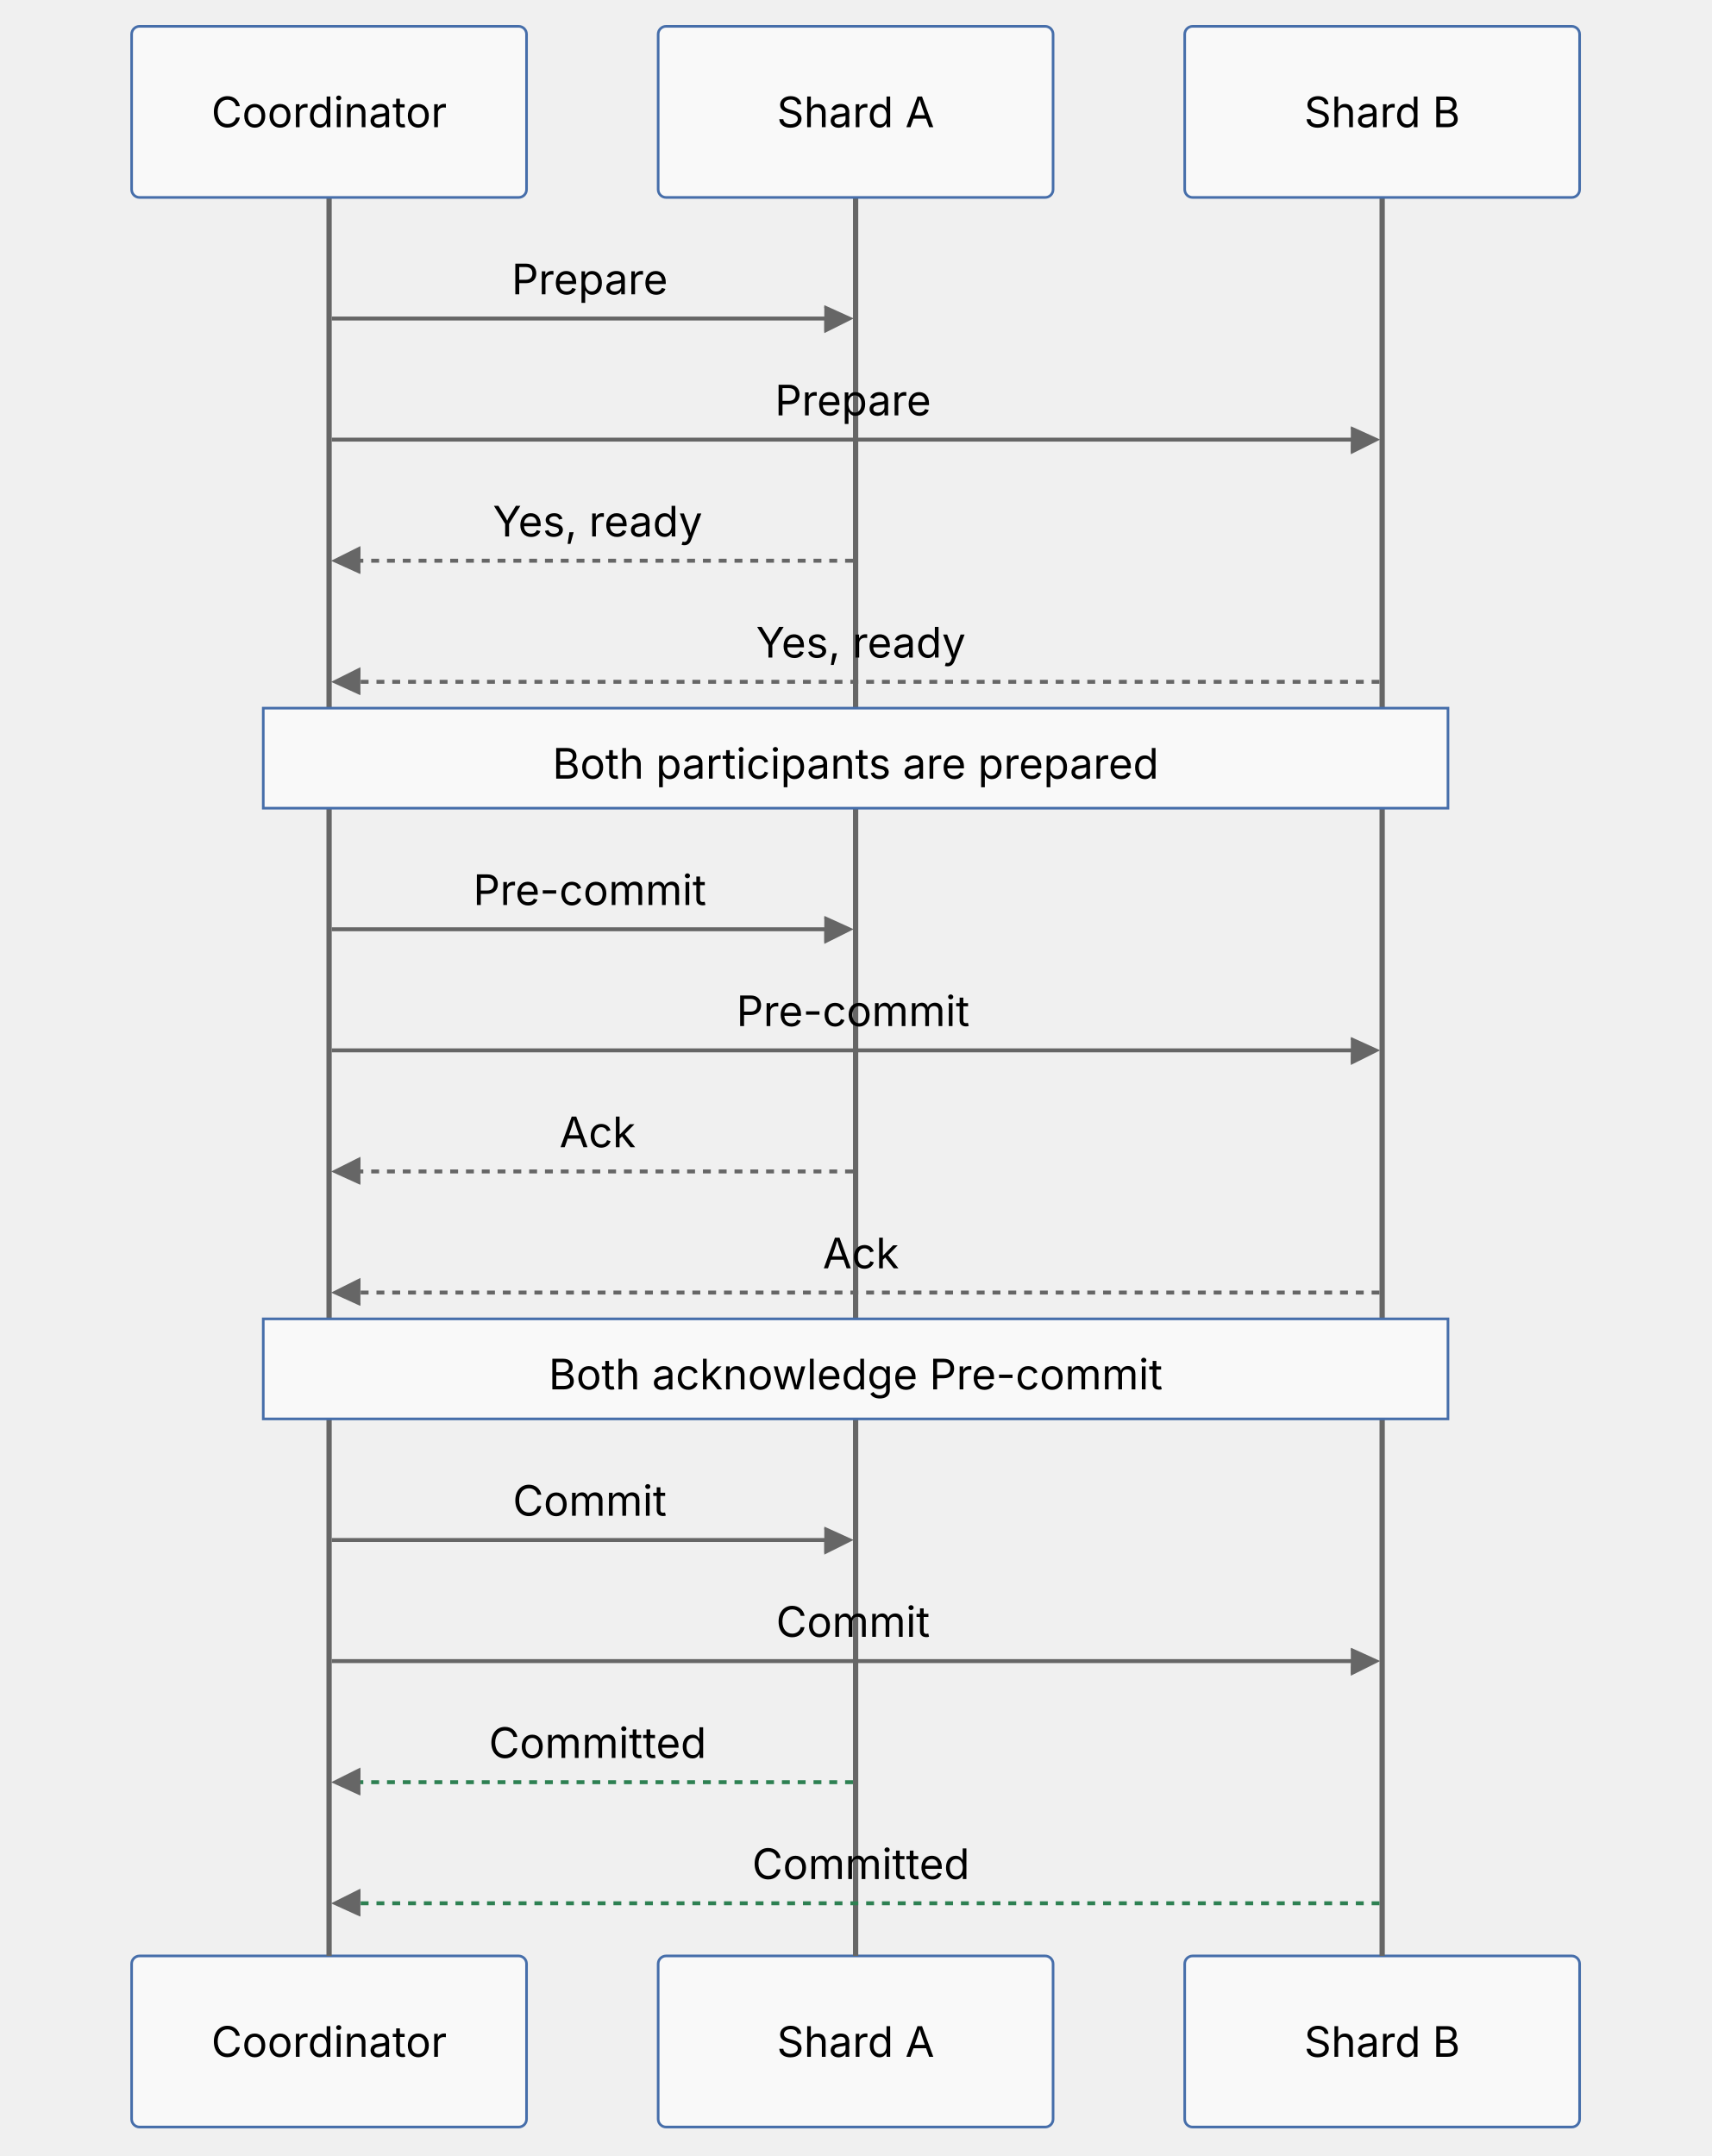
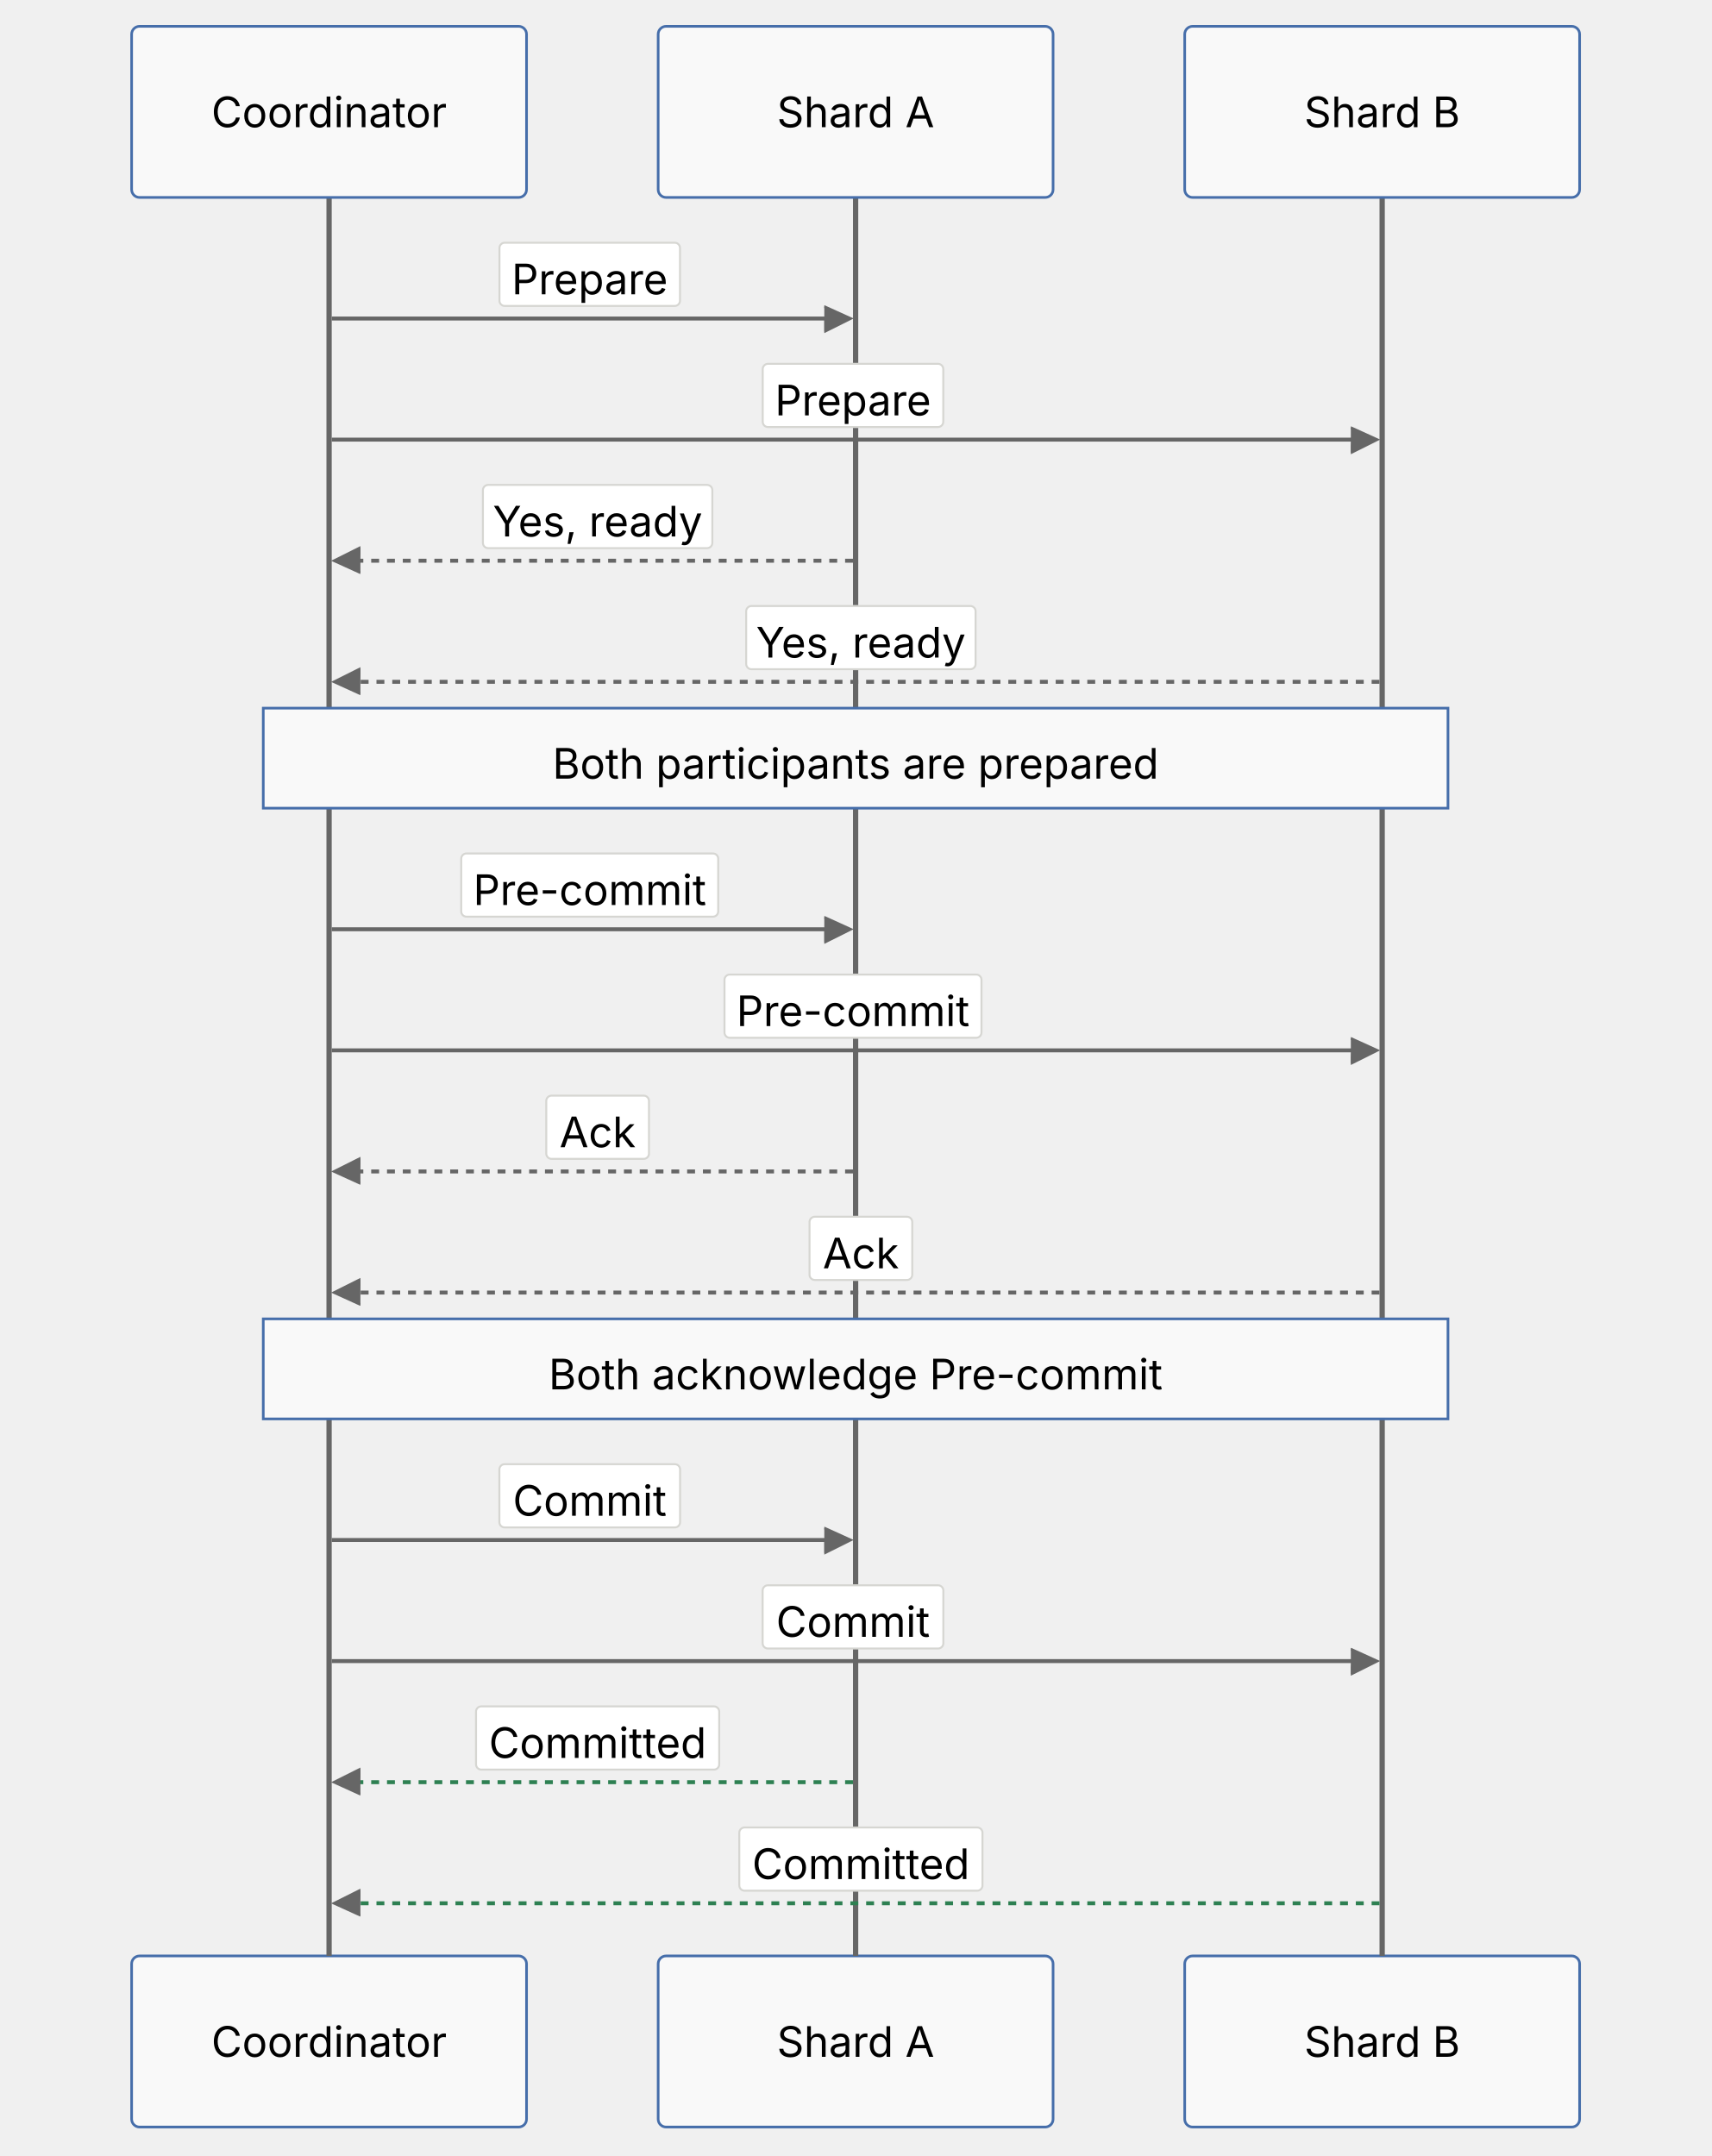
<svg xmlns="http://www.w3.org/2000/svg" id="distributed-transactions-three-phase-commit-mmd" viewBox="-50 -10 650 819" role="graphics-document document" aria-roledescription="sequence" aria-describedby="chart-desc-distributed-transactions-three-phase-commit-mmd" aria-labelledby="chart-title-distributed-transactions-three-phase-commit-mmd" width="650" height="819">
  <style>
/* Match the 3D demo's prepared, pre-commit, commit, and committed palette. */
#distributed-transactions-three-phase-commit-mmd .messageLine0[data-id="i0"],
#distributed-transactions-three-phase-commit-mmd .messageLine0[data-id="i1"],
#distributed-transactions-three-phase-commit-mmd .messageLine1[data-id="i2"],
#distributed-transactions-three-phase-commit-mmd .messageLine1[data-id="i3"] {
  stroke: oklch(0.63 0.13 55) !important;
}

#distributed-transactions-three-phase-commit-mmd .messageLine0[data-id="i5"],
#distributed-transactions-three-phase-commit-mmd .messageLine0[data-id="i6"],
#distributed-transactions-three-phase-commit-mmd .messageLine1[data-id="i7"],
#distributed-transactions-three-phase-commit-mmd .messageLine1[data-id="i8"] {
  stroke: oklch(0.56 0.14 330) !important;
}

#distributed-transactions-three-phase-commit-mmd .messageLine0[data-id="i10"],
#distributed-transactions-three-phase-commit-mmd .messageLine0[data-id="i11"] {
  stroke: oklch(0.55 0.09 180) !important;
}

#distributed-transactions-three-phase-commit-mmd .messageLine1[data-id="i12"],
#distributed-transactions-three-phase-commit-mmd .messageLine1[data-id="i13"] {
  stroke: #2e8052 !important;
}

- #distributed-transactions-three-phase-commit-mmd .messageText:has(+ .messageLine0[data-id="i0"]),
- #distributed-transactions-three-phase-commit-mmd .messageText:has(+ .messageLine0[data-id="i1"]),
- #distributed-transactions-three-phase-commit-mmd .messageText:has(+ .messageLine1[data-id="i2"]),
- #distributed-transactions-three-phase-commit-mmd .messageText:has(+ .messageLine1[data-id="i3"]) {
+ #distributed-transactions-three-phase-commit-mmd
+   .messageText:has(+ .messageLine0[data-id="i0"]),
+ #distributed-transactions-three-phase-commit-mmd
+   .messageText:has(+ .messageLine0[data-id="i1"]),
+ #distributed-transactions-three-phase-commit-mmd
+   .messageText:has(+ .messageLine1[data-id="i2"]),
+ #distributed-transactions-three-phase-commit-mmd
+   .messageText:has(+ .messageLine1[data-id="i3"]) {
  fill: oklch(0.63 0.13 55) !important;
}

- #distributed-transactions-three-phase-commit-mmd .messageText:has(+ .messageLine0[data-id="i5"]),
- #distributed-transactions-three-phase-commit-mmd .messageText:has(+ .messageLine0[data-id="i6"]),
- #distributed-transactions-three-phase-commit-mmd .messageText:has(+ .messageLine1[data-id="i7"]),
- #distributed-transactions-three-phase-commit-mmd .messageText:has(+ .messageLine1[data-id="i8"]) {
+ #distributed-transactions-three-phase-commit-mmd
+   .messageText:has(+ .messageLine0[data-id="i5"]),
+ #distributed-transactions-three-phase-commit-mmd
+   .messageText:has(+ .messageLine0[data-id="i6"]),
+ #distributed-transactions-three-phase-commit-mmd
+   .messageText:has(+ .messageLine1[data-id="i7"]),
+ #distributed-transactions-three-phase-commit-mmd
+   .messageText:has(+ .messageLine1[data-id="i8"]) {
  fill: oklch(0.56 0.14 330) !important;
}

- #distributed-transactions-three-phase-commit-mmd .messageText:has(+ .messageLine0[data-id="i10"]),
- #distributed-transactions-three-phase-commit-mmd .messageText:has(+ .messageLine0[data-id="i11"]) {
+ #distributed-transactions-three-phase-commit-mmd
+   .messageText:has(+ .messageLine0[data-id="i10"]),
+ #distributed-transactions-three-phase-commit-mmd
+   .messageText:has(+ .messageLine0[data-id="i11"]) {
  fill: oklch(0.55 0.09 180) !important;
}

- #distributed-transactions-three-phase-commit-mmd .messageText:has(+ .messageLine1[data-id="i12"]),
- #distributed-transactions-three-phase-commit-mmd .messageText:has(+ .messageLine1[data-id="i13"]) {
+ #distributed-transactions-three-phase-commit-mmd
+   .messageText:has(+ .messageLine1[data-id="i12"]),
+ #distributed-transactions-three-phase-commit-mmd
+   .messageText:has(+ .messageLine1[data-id="i13"]) {
  fill: #2e8052 !important;
+ }
+ 
+ #distributed-transactions-three-phase-commit-mmd .message-label-backplate {
+   fill: #fff;
+   stroke: #d6d6d2;
+   stroke-width: 0.75px;
}
</style>
  <g>
    <rect x="400" y="733" fill="#eaeaea" stroke="#666" width="150" height="65" name="B" rx="3" ry="3" class="actor actor-bottom" />
    <text x="475" y="765.5" dominant-baseline="central" alignment-baseline="central" class="actor actor-box" style="text-anchor: middle; font-size: 16px; font-weight: 400;">
      <tspan x="475" dy="0">Shard B</tspan>
    </text>
  </g>
  <g>
    <rect x="200" y="733" fill="#eaeaea" stroke="#666" width="150" height="65" name="A" rx="3" ry="3" class="actor actor-bottom" />
    <text x="275" y="765.5" dominant-baseline="central" alignment-baseline="central" class="actor actor-box" style="text-anchor: middle; font-size: 16px; font-weight: 400;">
      <tspan x="275" dy="0">Shard A</tspan>
    </text>
  </g>
  <g>
    <rect x="0" y="733" fill="#eaeaea" stroke="#666" width="150" height="65" name="C" rx="3" ry="3" class="actor actor-bottom" />
    <text x="75" y="765.5" dominant-baseline="central" alignment-baseline="central" class="actor actor-box" style="text-anchor: middle; font-size: 16px; font-weight: 400;">
      <tspan x="75" dy="0">Coordinator</tspan>
    </text>
  </g>
  <g>
-     <line id="actor2" x1="475" y1="65" x2="475" y2="733" class="actor-line 200" stroke-width="0.5px" stroke="#999" name="B" data-et="life-line" data-id="B" />
-     <g id="root-2" data-et="participant" data-type="participant" data-id="B">
+     <line id="actor7" x1="475" y1="65" x2="475" y2="733" class="actor-line 200" stroke-width="0.5px" stroke="#999" name="B" data-et="life-line" data-id="B" />
+     <g id="root-7" data-et="participant" data-type="participant" data-id="B">
      <rect x="400" y="0" fill="#eaeaea" stroke="#666" width="150" height="65" name="B" rx="3" ry="3" class="actor actor-top" />
      <text x="475" y="32.5" dominant-baseline="central" alignment-baseline="central" class="actor actor-box" style="text-anchor: middle; font-size: 16px; font-weight: 400;">
        <tspan x="475" dy="0">Shard B</tspan>
      </text>
    </g>
  </g>
  <g>
-     <line id="actor1" x1="275" y1="65" x2="275" y2="733" class="actor-line 200" stroke-width="0.5px" stroke="#999" name="A" data-et="life-line" data-id="A" />
-     <g id="root-1" data-et="participant" data-type="participant" data-id="A">
+     <line id="actor6" x1="275" y1="65" x2="275" y2="733" class="actor-line 200" stroke-width="0.5px" stroke="#999" name="A" data-et="life-line" data-id="A" />
+     <g id="root-6" data-et="participant" data-type="participant" data-id="A">
      <rect x="200" y="0" fill="#eaeaea" stroke="#666" width="150" height="65" name="A" rx="3" ry="3" class="actor actor-top" />
      <text x="275" y="32.5" dominant-baseline="central" alignment-baseline="central" class="actor actor-box" style="text-anchor: middle; font-size: 16px; font-weight: 400;">
        <tspan x="275" dy="0">Shard A</tspan>
      </text>
    </g>
  </g>
  <g>
-     <line id="actor0" x1="75" y1="65" x2="75" y2="733" class="actor-line 200" stroke-width="0.5px" stroke="#999" name="C" data-et="life-line" data-id="C" />
-     <g id="root-0" data-et="participant" data-type="participant" data-id="C">
+     <line id="actor5" x1="75" y1="65" x2="75" y2="733" class="actor-line 200" stroke-width="0.5px" stroke="#999" name="C" data-et="life-line" data-id="C" />
+     <g id="root-5" data-et="participant" data-type="participant" data-id="C">
      <rect x="0" y="0" fill="#eaeaea" stroke="#666" width="150" height="65" name="C" rx="3" ry="3" class="actor actor-top" />
      <text x="75" y="32.5" dominant-baseline="central" alignment-baseline="central" class="actor actor-box" style="text-anchor: middle; font-size: 16px; font-weight: 400;">
        <tspan x="75" dy="0">Coordinator</tspan>
      </text>
    </g>
  </g>
  <style>#distributed-transactions-three-phase-commit-mmd{font-family:"Inter",system,-apple-system,"system-ui","Helvetica Neue","Lucida Grande",sans-serif;font-size:16px;fill:#000000;}@keyframes edge-animation-frame{from{stroke-dashoffset:0;}}@keyframes dash{to{stroke-dashoffset:0;}}#distributed-transactions-three-phase-commit-mmd .edge-animation-slow{stroke-dasharray:9,5!important;stroke-dashoffset:900;animation:dash 50s linear infinite;stroke-linecap:round;}#distributed-transactions-three-phase-commit-mmd .edge-animation-fast{stroke-dasharray:9,5!important;stroke-dashoffset:900;animation:dash 20s linear infinite;stroke-linecap:round;}#distributed-transactions-three-phase-commit-mmd .error-icon{fill:#f9f9f9;}#distributed-transactions-three-phase-commit-mmd .error-text{fill:#D55E00;stroke:#D55E00;}#distributed-transactions-three-phase-commit-mmd .edge-thickness-normal{stroke-width:1px;}#distributed-transactions-three-phase-commit-mmd .edge-thickness-thick{stroke-width:3.5px;}#distributed-transactions-three-phase-commit-mmd .edge-pattern-solid{stroke-dasharray:0;}#distributed-transactions-three-phase-commit-mmd .edge-thickness-invisible{stroke-width:0;fill:none;}#distributed-transactions-three-phase-commit-mmd .edge-pattern-dashed{stroke-dasharray:3;}#distributed-transactions-three-phase-commit-mmd .edge-pattern-dotted{stroke-dasharray:2;}#distributed-transactions-three-phase-commit-mmd .marker{fill:#666666;stroke:#666666;}#distributed-transactions-three-phase-commit-mmd .marker.cross{stroke:#666666;}#distributed-transactions-three-phase-commit-mmd svg{font-family:"Inter",system,-apple-system,"system-ui","Helvetica Neue","Lucida Grande",sans-serif;font-size:16px;}#distributed-transactions-three-phase-commit-mmd p{margin:0;}#distributed-transactions-three-phase-commit-mmd .actor{stroke:#466eaa;fill:#f9f9f9;stroke-width:1;}#distributed-transactions-three-phase-commit-mmd rect.actor.outer-path[data-look="neo"]{filter:drop-shadow( 1px 2px 2px rgba(185,185,185,1));}#distributed-transactions-three-phase-commit-mmd rect.note[data-look="neo"]{stroke:#466eaa;fill:#f9f9f9;filter:drop-shadow( 1px 2px 2px rgba(185,185,185,1));}#distributed-transactions-three-phase-commit-mmd text.actor&gt;tspan{fill:#000000;stroke:none;}#distributed-transactions-three-phase-commit-mmd .actor-line{stroke:#666666;}#distributed-transactions-three-phase-commit-mmd .innerArc{stroke-width:1.5;stroke-dasharray:none;}#distributed-transactions-three-phase-commit-mmd .messageLine0{stroke-width:1.5;stroke-dasharray:none;stroke:#666666;}#distributed-transactions-three-phase-commit-mmd .messageLine1{stroke-width:1.5;stroke-dasharray:2,2;stroke:#666666;}#distributed-transactions-three-phase-commit-mmd [id$="-arrowhead"] path{fill:#666666;stroke:#666666;}#distributed-transactions-three-phase-commit-mmd .sequenceNumber{fill:#000000;}#distributed-transactions-three-phase-commit-mmd [id$="-sequencenumber"]{fill:#666666;}#distributed-transactions-three-phase-commit-mmd [id$="-crosshead"] path{fill:#666666;stroke:#666666;}#distributed-transactions-three-phase-commit-mmd .messageText{fill:#000000;stroke:none;}#distributed-transactions-three-phase-commit-mmd .labelBox{stroke:#466eaa;fill:#f9f9f9;filter:none;}#distributed-transactions-three-phase-commit-mmd .labelText,#distributed-transactions-three-phase-commit-mmd .labelText&gt;tspan{fill:#000000;stroke:none;}#distributed-transactions-three-phase-commit-mmd .loopText,#distributed-transactions-three-phase-commit-mmd .loopText&gt;tspan{fill:#000000;stroke:none;}#distributed-transactions-three-phase-commit-mmd .loopLine{stroke-width:2px;stroke-dasharray:2,2;stroke:#466eaa;fill:#466eaa;}#distributed-transactions-three-phase-commit-mmd .note{stroke:#466eaa;fill:#f9f9f9;}#distributed-transactions-three-phase-commit-mmd .noteText,#distributed-transactions-three-phase-commit-mmd .noteText&gt;tspan{fill:#000000;stroke:none;font-weight:normal;}#distributed-transactions-three-phase-commit-mmd .activation0{fill:#f9f9f9;stroke:#466eaa;}#distributed-transactions-three-phase-commit-mmd .activation1{fill:#f9f9f9;stroke:#466eaa;}#distributed-transactions-three-phase-commit-mmd .activation2{fill:#f9f9f9;stroke:#466eaa;}#distributed-transactions-three-phase-commit-mmd .actorPopupMenu{position:absolute;}#distributed-transactions-three-phase-commit-mmd .actorPopupMenuPanel{position:absolute;fill:#f9f9f9;box-shadow:0px 8px 16px 0px rgba(0,0,0,0.2);filter:drop-shadow(3px 5px 2px rgb(0 0 0 / 0.4));}#distributed-transactions-three-phase-commit-mmd .actor-man circle,#distributed-transactions-three-phase-commit-mmd line{fill:#f9f9f9;stroke-width:2px;}#distributed-transactions-three-phase-commit-mmd g rect.rect{filter:drop-shadow( 1px 2px 2px rgba(185,185,185,1));stroke:#466eaa;}#distributed-transactions-three-phase-commit-mmd .node .neo-node{stroke:#466eaa;}#distributed-transactions-three-phase-commit-mmd [data-look="neo"].node rect,#distributed-transactions-three-phase-commit-mmd [data-look="neo"].cluster rect,#distributed-transactions-three-phase-commit-mmd [data-look="neo"].node polygon{stroke:url(#distributed-transactions-three-phase-commit-mmd-gradient);filter:drop-shadow( 1px 2px 2px rgba(185,185,185,1));}#distributed-transactions-three-phase-commit-mmd [data-look="neo"].node path{stroke:url(#distributed-transactions-three-phase-commit-mmd-gradient);stroke-width:1px;}#distributed-transactions-three-phase-commit-mmd [data-look="neo"].node .outer-path{filter:drop-shadow( 1px 2px 2px rgba(185,185,185,1));}#distributed-transactions-three-phase-commit-mmd [data-look="neo"].node .neo-line path{stroke:#466eaa;filter:none;}#distributed-transactions-three-phase-commit-mmd [data-look="neo"].node circle{stroke:url(#distributed-transactions-three-phase-commit-mmd-gradient);filter:drop-shadow( 1px 2px 2px rgba(185,185,185,1));}#distributed-transactions-three-phase-commit-mmd [data-look="neo"].node circle .state-start{fill:#000000;}#distributed-transactions-three-phase-commit-mmd [data-look="neo"].icon-shape .icon{fill:url(#distributed-transactions-three-phase-commit-mmd-gradient);filter:drop-shadow( 1px 2px 2px rgba(185,185,185,1));}#distributed-transactions-three-phase-commit-mmd [data-look="neo"].icon-shape .icon-neo path{stroke:url(#distributed-transactions-three-phase-commit-mmd-gradient);filter:drop-shadow( 1px 2px 2px rgba(185,185,185,1));}#distributed-transactions-three-phase-commit-mmd :root{--mermaid-font-family:"trebuchet ms",verdana,arial,sans-serif;}</style>
  <g />
  <defs>
    <symbol id="distributed-transactions-three-phase-commit-mmd-computer" width="24" height="24">
      <path transform="scale(.5)" d="M2 2v13h20v-13h-20zm18 11h-16v-9h16v9zm-10.228 6l.466-1h3.524l.467 1h-4.457zm14.228 3h-24l2-6h2.104l-1.33 4h18.45l-1.297-4h2.073l2 6zm-5-10h-14v-7h14v7z" />
    </symbol>
  </defs>
  <defs>
    <symbol id="distributed-transactions-three-phase-commit-mmd-database" fill-rule="evenodd" clip-rule="evenodd">
      <path transform="scale(.5)" d="M12.258.001l.256.004.255.005.253.008.251.01.249.012.247.015.246.016.242.019.241.02.239.023.236.024.233.027.231.028.229.031.225.032.223.034.22.036.217.038.214.04.211.041.208.043.205.045.201.046.198.048.194.05.191.051.187.053.183.054.18.056.175.057.172.059.168.06.163.061.16.063.155.064.15.066.074.033.073.033.071.034.07.034.069.035.068.035.067.035.066.035.064.036.064.036.062.036.06.036.06.037.058.037.058.037.055.038.055.038.053.038.052.038.051.039.05.039.048.039.047.039.045.04.044.04.043.04.041.04.04.041.039.041.037.041.036.041.034.041.033.042.032.042.03.042.029.042.027.042.026.043.024.043.023.043.021.043.02.043.018.044.017.043.015.044.013.044.012.044.011.045.009.044.007.045.006.045.004.045.002.045.001.045v17l-.001.045-.002.045-.004.045-.006.045-.007.045-.009.044-.011.045-.012.044-.013.044-.015.044-.017.043-.018.044-.02.043-.021.043-.023.043-.024.043-.026.043-.027.042-.029.042-.03.042-.032.042-.033.042-.034.041-.036.041-.037.041-.039.041-.04.041-.041.04-.043.04-.044.04-.045.04-.047.039-.048.039-.05.039-.051.039-.052.038-.053.038-.055.038-.055.038-.058.037-.058.037-.06.037-.06.036-.062.036-.064.036-.064.036-.066.035-.067.035-.068.035-.069.035-.07.034-.071.034-.073.033-.074.033-.15.066-.155.064-.16.063-.163.061-.168.06-.172.059-.175.057-.18.056-.183.054-.187.053-.191.051-.194.05-.198.048-.201.046-.205.045-.208.043-.211.041-.214.04-.217.038-.22.036-.223.034-.225.032-.229.031-.231.028-.233.027-.236.024-.239.023-.241.02-.242.019-.246.016-.247.015-.249.012-.251.01-.253.008-.255.005-.256.004-.258.001-.258-.001-.256-.004-.255-.005-.253-.008-.251-.01-.249-.012-.247-.015-.245-.016-.243-.019-.241-.02-.238-.023-.236-.024-.234-.027-.231-.028-.228-.031-.226-.032-.223-.034-.22-.036-.217-.038-.214-.04-.211-.041-.208-.043-.204-.045-.201-.046-.198-.048-.195-.05-.19-.051-.187-.053-.184-.054-.179-.056-.176-.057-.172-.059-.167-.06-.164-.061-.159-.063-.155-.064-.151-.066-.074-.033-.072-.033-.072-.034-.07-.034-.069-.035-.068-.035-.067-.035-.066-.035-.064-.036-.063-.036-.062-.036-.061-.036-.06-.037-.058-.037-.057-.037-.056-.038-.055-.038-.053-.038-.052-.038-.051-.039-.049-.039-.049-.039-.046-.039-.046-.04-.044-.04-.043-.04-.041-.04-.04-.041-.039-.041-.037-.041-.036-.041-.034-.041-.033-.042-.032-.042-.03-.042-.029-.042-.027-.042-.026-.043-.024-.043-.023-.043-.021-.043-.02-.043-.018-.044-.017-.043-.015-.044-.013-.044-.012-.044-.011-.045-.009-.044-.007-.045-.006-.045-.004-.045-.002-.045-.001-.045v-17l.001-.045.002-.045.004-.045.006-.045.007-.045.009-.044.011-.045.012-.044.013-.044.015-.044.017-.043.018-.044.02-.043.021-.043.023-.043.024-.043.026-.043.027-.042.029-.042.03-.042.032-.042.033-.042.034-.041.036-.041.037-.041.039-.041.04-.041.041-.04.043-.04.044-.04.046-.04.046-.039.049-.039.049-.039.051-.039.052-.038.053-.038.055-.038.056-.038.057-.037.058-.037.06-.037.061-.036.062-.036.063-.036.064-.036.066-.035.067-.035.068-.035.069-.035.07-.034.072-.034.072-.033.074-.033.151-.066.155-.064.159-.063.164-.061.167-.06.172-.059.176-.057.179-.056.184-.054.187-.053.19-.051.195-.05.198-.048.201-.046.204-.045.208-.043.211-.041.214-.04.217-.038.22-.036.223-.034.226-.032.228-.031.231-.028.234-.027.236-.024.238-.023.241-.02.243-.019.245-.016.247-.015.249-.012.251-.01.253-.008.255-.005.256-.004.258-.001.258.001zm-9.258 20.499v.01l.001.021.003.021.004.022.005.021.006.022.007.022.009.023.01.022.011.023.012.023.013.023.015.023.016.024.017.023.018.024.019.024.021.024.022.025.023.024.024.025.052.049.056.05.061.051.066.051.07.051.075.051.079.052.084.052.088.052.092.052.097.052.102.051.105.052.11.052.114.051.119.051.123.051.127.05.131.05.135.05.139.048.144.049.147.047.152.047.155.047.16.045.163.045.167.043.171.043.176.041.178.041.183.039.187.039.19.037.194.035.197.035.202.033.204.031.209.03.212.029.216.027.219.025.222.024.226.021.23.02.233.018.236.016.24.015.243.012.246.01.249.008.253.005.256.004.259.001.26-.001.257-.004.254-.005.25-.008.247-.011.244-.012.241-.014.237-.016.233-.018.231-.021.226-.021.224-.024.22-.026.216-.027.212-.028.21-.031.205-.031.202-.034.198-.034.194-.036.191-.037.187-.039.183-.04.179-.04.175-.042.172-.043.168-.044.163-.045.16-.046.155-.046.152-.047.148-.048.143-.049.139-.049.136-.05.131-.05.126-.05.123-.051.118-.052.114-.051.11-.052.106-.052.101-.052.096-.052.092-.052.088-.053.083-.051.079-.052.074-.052.07-.051.065-.051.06-.051.056-.05.051-.05.023-.024.023-.025.021-.024.02-.024.019-.024.018-.024.017-.024.015-.023.014-.024.013-.023.012-.023.01-.023.01-.022.008-.022.006-.022.006-.022.004-.022.004-.021.001-.021.001-.021v-4.127l-.077.055-.08.053-.083.054-.085.053-.087.052-.09.052-.093.051-.095.05-.097.05-.1.049-.102.049-.105.048-.106.047-.109.047-.111.046-.114.045-.115.045-.118.044-.12.043-.122.042-.124.042-.126.041-.128.04-.13.04-.132.038-.134.038-.135.037-.138.037-.139.035-.142.035-.143.034-.144.033-.147.032-.148.031-.15.03-.151.03-.153.029-.154.027-.156.027-.158.026-.159.025-.161.024-.162.023-.163.022-.165.021-.166.02-.167.019-.169.018-.169.017-.171.016-.173.015-.173.014-.175.013-.175.012-.177.011-.178.01-.179.008-.179.008-.181.006-.182.005-.182.004-.184.003-.184.002h-.37l-.184-.002-.184-.003-.182-.004-.182-.005-.181-.006-.179-.008-.179-.008-.178-.01-.176-.011-.176-.012-.175-.013-.173-.014-.172-.015-.171-.016-.17-.017-.169-.018-.167-.019-.166-.02-.165-.021-.163-.022-.162-.023-.161-.024-.159-.025-.157-.026-.156-.027-.155-.027-.153-.029-.151-.03-.15-.03-.148-.031-.146-.032-.145-.033-.143-.034-.141-.035-.14-.035-.137-.037-.136-.037-.134-.038-.132-.038-.13-.04-.128-.04-.126-.041-.124-.042-.122-.042-.12-.044-.117-.043-.116-.045-.113-.045-.112-.046-.109-.047-.106-.047-.105-.048-.102-.049-.1-.049-.097-.05-.095-.05-.093-.052-.09-.051-.087-.052-.085-.053-.083-.054-.08-.054-.077-.054v4.127zm0-5.654v.011l.001.021.003.021.004.021.005.022.006.022.007.022.009.022.01.022.011.023.012.023.013.023.015.024.016.023.017.024.018.024.019.024.021.024.022.024.023.025.024.024.052.05.056.05.061.05.066.051.07.051.075.052.079.051.084.052.088.052.092.052.097.052.102.052.105.052.11.051.114.051.119.052.123.05.127.051.131.05.135.049.139.049.144.048.147.048.152.047.155.046.16.045.163.045.167.044.171.042.176.042.178.04.183.04.187.038.19.037.194.036.197.034.202.033.204.032.209.03.212.028.216.027.219.025.222.024.226.022.23.02.233.018.236.016.24.014.243.012.246.01.249.008.253.006.256.003.259.001.26-.001.257-.003.254-.006.25-.008.247-.01.244-.012.241-.015.237-.016.233-.018.231-.02.226-.022.224-.024.22-.025.216-.027.212-.029.21-.03.205-.032.202-.033.198-.035.194-.036.191-.037.187-.039.183-.039.179-.041.175-.042.172-.043.168-.044.163-.045.16-.045.155-.047.152-.047.148-.048.143-.048.139-.05.136-.049.131-.05.126-.051.123-.051.118-.051.114-.052.11-.052.106-.052.101-.052.096-.052.092-.052.088-.052.083-.052.079-.052.074-.051.07-.052.065-.051.06-.05.056-.051.051-.049.023-.025.023-.024.021-.025.02-.024.019-.024.018-.024.017-.024.015-.023.014-.023.013-.024.012-.022.01-.023.01-.023.008-.022.006-.022.006-.022.004-.021.004-.022.001-.021.001-.021v-4.139l-.077.054-.08.054-.083.054-.085.052-.087.053-.09.051-.093.051-.095.051-.097.05-.1.049-.102.049-.105.048-.106.047-.109.047-.111.046-.114.045-.115.044-.118.044-.12.044-.122.042-.124.042-.126.041-.128.04-.13.039-.132.039-.134.038-.135.037-.138.036-.139.036-.142.035-.143.033-.144.033-.147.033-.148.031-.15.03-.151.03-.153.028-.154.028-.156.027-.158.026-.159.025-.161.024-.162.023-.163.022-.165.021-.166.02-.167.019-.169.018-.169.017-.171.016-.173.015-.173.014-.175.013-.175.012-.177.011-.178.009-.179.009-.179.007-.181.007-.182.005-.182.004-.184.003-.184.002h-.37l-.184-.002-.184-.003-.182-.004-.182-.005-.181-.007-.179-.007-.179-.009-.178-.009-.176-.011-.176-.012-.175-.013-.173-.014-.172-.015-.171-.016-.17-.017-.169-.018-.167-.019-.166-.02-.165-.021-.163-.022-.162-.023-.161-.024-.159-.025-.157-.026-.156-.027-.155-.028-.153-.028-.151-.03-.15-.03-.148-.031-.146-.033-.145-.033-.143-.033-.141-.035-.14-.036-.137-.036-.136-.037-.134-.038-.132-.039-.13-.039-.128-.04-.126-.041-.124-.042-.122-.043-.12-.043-.117-.044-.116-.044-.113-.046-.112-.046-.109-.046-.106-.047-.105-.048-.102-.049-.1-.049-.097-.05-.095-.051-.093-.051-.09-.051-.087-.053-.085-.052-.083-.054-.08-.054-.077-.054v4.139zm0-5.666v.011l.001.02.003.022.004.021.005.022.006.021.007.022.009.023.01.022.011.023.012.023.013.023.015.023.016.024.017.024.018.023.019.024.021.025.022.024.023.024.024.025.052.05.056.05.061.05.066.051.07.051.075.052.079.051.084.052.088.052.092.052.097.052.102.052.105.051.11.052.114.051.119.051.123.051.127.05.131.05.135.05.139.049.144.048.147.048.152.047.155.046.16.045.163.045.167.043.171.043.176.042.178.04.183.04.187.038.19.037.194.036.197.034.202.033.204.032.209.03.212.028.216.027.219.025.222.024.226.021.23.02.233.018.236.017.24.014.243.012.246.01.249.008.253.006.256.003.259.001.26-.001.257-.003.254-.006.25-.008.247-.01.244-.013.241-.014.237-.016.233-.018.231-.02.226-.022.224-.024.22-.025.216-.027.212-.029.21-.03.205-.032.202-.033.198-.035.194-.036.191-.037.187-.039.183-.039.179-.041.175-.042.172-.043.168-.044.163-.045.16-.045.155-.047.152-.047.148-.048.143-.049.139-.049.136-.049.131-.051.126-.05.123-.051.118-.052.114-.051.11-.052.106-.052.101-.052.096-.052.092-.052.088-.052.083-.052.079-.052.074-.052.07-.051.065-.051.06-.051.056-.05.051-.049.023-.025.023-.025.021-.024.02-.024.019-.024.018-.024.017-.024.015-.023.014-.024.013-.023.012-.023.01-.022.01-.023.008-.022.006-.022.006-.022.004-.022.004-.021.001-.021.001-.021v-4.153l-.077.054-.08.054-.083.053-.085.053-.087.053-.09.051-.093.051-.095.051-.097.05-.1.049-.102.048-.105.048-.106.048-.109.046-.111.046-.114.046-.115.044-.118.044-.12.043-.122.043-.124.042-.126.041-.128.04-.13.039-.132.039-.134.038-.135.037-.138.036-.139.036-.142.034-.143.034-.144.033-.147.032-.148.032-.15.03-.151.03-.153.028-.154.028-.156.027-.158.026-.159.024-.161.024-.162.023-.163.023-.165.021-.166.02-.167.019-.169.018-.169.017-.171.016-.173.015-.173.014-.175.013-.175.012-.177.01-.178.01-.179.009-.179.007-.181.006-.182.006-.182.004-.184.003-.184.001-.185.001-.185-.001-.184-.001-.184-.003-.182-.004-.182-.006-.181-.006-.179-.007-.179-.009-.178-.01-.176-.01-.176-.012-.175-.013-.173-.014-.172-.015-.171-.016-.17-.017-.169-.018-.167-.019-.166-.02-.165-.021-.163-.023-.162-.023-.161-.024-.159-.024-.157-.026-.156-.027-.155-.028-.153-.028-.151-.03-.15-.03-.148-.032-.146-.032-.145-.033-.143-.034-.141-.034-.14-.036-.137-.036-.136-.037-.134-.038-.132-.039-.13-.039-.128-.041-.126-.041-.124-.041-.122-.043-.12-.043-.117-.044-.116-.044-.113-.046-.112-.046-.109-.046-.106-.048-.105-.048-.102-.048-.1-.05-.097-.049-.095-.051-.093-.051-.09-.052-.087-.052-.085-.053-.083-.053-.08-.054-.077-.054v4.153zm8.74-8.179l-.257.004-.254.005-.25.008-.247.011-.244.012-.241.014-.237.016-.233.018-.231.021-.226.022-.224.023-.22.026-.216.027-.212.028-.21.031-.205.032-.202.033-.198.034-.194.036-.191.038-.187.038-.183.04-.179.041-.175.042-.172.043-.168.043-.163.045-.16.046-.155.046-.152.048-.148.048-.143.048-.139.049-.136.05-.131.05-.126.051-.123.051-.118.051-.114.052-.11.052-.106.052-.101.052-.096.052-.092.052-.088.052-.083.052-.079.052-.074.051-.07.052-.065.051-.06.05-.056.05-.051.05-.023.025-.023.024-.021.024-.02.025-.019.024-.018.024-.017.023-.015.024-.014.023-.013.023-.012.023-.01.023-.01.022-.008.022-.006.023-.006.021-.004.022-.004.021-.001.021-.001.021.001.021.001.021.004.021.004.022.006.021.006.023.008.022.01.022.01.023.012.023.013.023.014.023.015.024.017.023.018.024.019.024.02.025.021.024.023.024.023.025.051.05.056.05.06.05.065.051.07.052.074.051.079.052.083.052.088.052.092.052.096.052.101.052.106.052.11.052.114.052.118.051.123.051.126.051.131.05.136.05.139.049.143.048.148.048.152.048.155.046.16.046.163.045.168.043.172.043.175.042.179.041.183.04.187.038.191.038.194.036.198.034.202.033.205.032.21.031.212.028.216.027.22.026.224.023.226.022.231.021.233.018.237.016.241.014.244.012.247.011.25.008.254.005.257.004.26.001.26-.001.257-.004.254-.005.25-.008.247-.011.244-.012.241-.014.237-.016.233-.018.231-.021.226-.022.224-.023.22-.026.216-.027.212-.028.21-.031.205-.032.202-.033.198-.034.194-.036.191-.038.187-.038.183-.04.179-.041.175-.042.172-.043.168-.043.163-.045.16-.046.155-.046.152-.048.148-.048.143-.048.139-.049.136-.05.131-.05.126-.051.123-.051.118-.051.114-.052.11-.052.106-.052.101-.052.096-.052.092-.052.088-.052.083-.052.079-.052.074-.051.07-.052.065-.051.06-.05.056-.05.051-.05.023-.025.023-.024.021-.024.02-.025.019-.024.018-.024.017-.023.015-.024.014-.023.013-.023.012-.023.01-.023.01-.022.008-.022.006-.023.006-.021.004-.022.004-.021.001-.021.001-.021-.001-.021-.001-.021-.004-.021-.004-.022-.006-.021-.006-.023-.008-.022-.01-.022-.01-.023-.012-.023-.013-.023-.014-.023-.015-.024-.017-.023-.018-.024-.019-.024-.02-.025-.021-.024-.023-.024-.023-.025-.051-.05-.056-.05-.06-.05-.065-.051-.07-.052-.074-.051-.079-.052-.083-.052-.088-.052-.092-.052-.096-.052-.101-.052-.106-.052-.11-.052-.114-.052-.118-.051-.123-.051-.126-.051-.131-.05-.136-.05-.139-.049-.143-.048-.148-.048-.152-.048-.155-.046-.16-.046-.163-.045-.168-.043-.172-.043-.175-.042-.179-.041-.183-.04-.187-.038-.191-.038-.194-.036-.198-.034-.202-.033-.205-.032-.21-.031-.212-.028-.216-.027-.22-.026-.224-.023-.226-.022-.231-.021-.233-.018-.237-.016-.241-.014-.244-.012-.247-.011-.25-.008-.254-.005-.257-.004-.26-.001-.26.001z" />
    </symbol>
  </defs>
  <defs>
    <symbol id="distributed-transactions-three-phase-commit-mmd-clock" width="24" height="24">
      <path transform="scale(.5)" d="M12 2c5.514 0 10 4.486 10 10s-4.486 10-10 10-10-4.486-10-10 4.486-10 10-10zm0-2c-6.627 0-12 5.373-12 12s5.373 12 12 12 12-5.373 12-12-5.373-12-12-12zm5.848 12.459c.202.038.202.333.001.372-1.907.361-6.045 1.111-6.547 1.111-.719 0-1.301-.582-1.301-1.301 0-.512.77-5.447 1.125-7.445.034-.192.312-.181.343.014l.985 6.238 5.394 1.011z" />
    </symbol>
  </defs>
  <defs>
    <marker id="distributed-transactions-three-phase-commit-mmd-arrowhead" refX="7.9" refY="5" markerUnits="userSpaceOnUse" markerWidth="12" markerHeight="12" orient="auto-start-reverse">
      <path d="M -1 0 L 10 5 L 0 10 z" />
    </marker>
  </defs>
  <defs>
    <marker id="distributed-transactions-three-phase-commit-mmd-crosshead" markerWidth="15" markerHeight="8" orient="auto" refX="4" refY="4.5">
      <path fill="none" stroke="#000000" stroke-width="1pt" d="M 1,2 L 6,7 M 6,2 L 1,7" style="stroke-dasharray: 0, 0;" />
    </marker>
  </defs>
  <defs>
    <marker id="distributed-transactions-three-phase-commit-mmd-filled-head" refX="15.5" refY="7" markerWidth="20" markerHeight="28" orient="auto">
      <path d="M 18,7 L9,13 L14,7 L9,1 Z" />
    </marker>
  </defs>
  <defs>
    <marker id="distributed-transactions-three-phase-commit-mmd-sequencenumber" refX="15" refY="15" markerWidth="60" markerHeight="40" orient="auto">
      <circle cx="15" cy="15" r="6" />
    </marker>
  </defs>
  <defs>
    <marker id="distributed-transactions-three-phase-commit-mmd-solidTopArrowHead" refX="7.9" refY="7.25" markerUnits="userSpaceOnUse" markerWidth="12" markerHeight="12" orient="auto-start-reverse">
      <path d="M 0 0 L 10 8 L 0 8 z" />
    </marker>
  </defs>
  <defs>
    <marker id="distributed-transactions-three-phase-commit-mmd-solidBottomArrowHead" refX="7.9" refY="0.75" markerUnits="userSpaceOnUse" markerWidth="12" markerHeight="12" orient="auto-start-reverse">
      <path d="M 0 0 L 10 0 L 0 8 z" />
    </marker>
  </defs>
  <defs>
    <marker id="distributed-transactions-three-phase-commit-mmd-stickTopArrowHead" refX="7.5" refY="7" markerUnits="userSpaceOnUse" markerWidth="12" markerHeight="12" orient="auto-start-reverse">
      <path d="M 0 0 L 7 7" stroke="black" stroke-width="1.5" fill="none" />
    </marker>
  </defs>
  <defs>
    <marker id="distributed-transactions-three-phase-commit-mmd-stickBottomArrowHead" refX="7.5" refY="0" markerUnits="userSpaceOnUse" markerWidth="12" markerHeight="12" orient="auto-start-reverse">
      <path d="M 0 7 L 7 0" stroke="black" stroke-width="1.5" fill="none" />
    </marker>
  </defs>
  <g data-et="note" data-id="i4">
    <rect x="50" y="259" fill="#EDF2AE" stroke="#666" width="450" height="38" class="note" />
    <text x="275" y="264" text-anchor="middle" dominant-baseline="middle" alignment-baseline="middle" class="noteText" dy="1em" style="font-size: 16px; font-weight: 400;">
      <tspan x="275">Both participants are prepared</tspan>
    </text>
  </g>
  <g data-et="note" data-id="i9">
    <rect x="50" y="491" fill="#EDF2AE" stroke="#666" width="450" height="38" class="note" />
    <text x="275" y="496" text-anchor="middle" dominant-baseline="middle" alignment-baseline="middle" class="noteText" dy="1em" style="font-size: 16px; font-weight: 400;">
      <tspan x="275">Both acknowledge Pre-commit</tspan>
    </text>
  </g>
+   <rect class="message-label-backplate" x="139.711" y="82.203" width="68.578" height="24.016" rx="2" aria-hidden="true" pointer-events="none" />
  <text x="174" y="80" text-anchor="middle" dominant-baseline="middle" alignment-baseline="middle" class="messageText" dy="1em" style="font-size: 16px; font-weight: 400;">Prepare</text>
  <line x1="76" y1="111" x2="271" y2="111" class="messageLine0" data-et="message" data-id="i0" data-from="C" data-to="A" stroke-width="2" stroke="none" marker-end="url(#distributed-transactions-three-phase-commit-mmd-arrowhead)" style="fill: none;" />
+   <rect class="message-label-backplate" x="239.711" y="128.203" width="68.578" height="24.016" rx="2" aria-hidden="true" pointer-events="none" />
  <text x="274" y="126" text-anchor="middle" dominant-baseline="middle" alignment-baseline="middle" class="messageText" dy="1em" style="font-size: 16px; font-weight: 400;">Prepare</text>
  <line x1="76" y1="157" x2="471" y2="157" class="messageLine0" data-et="message" data-id="i1" data-from="C" data-to="B" stroke-width="2" stroke="none" marker-end="url(#distributed-transactions-three-phase-commit-mmd-arrowhead)" style="fill: none;" />
+   <rect class="message-label-backplate" x="133.43" y="174.203" width="87.141" height="24.016" rx="2" aria-hidden="true" pointer-events="none" />
  <text x="177" y="172" text-anchor="middle" dominant-baseline="middle" alignment-baseline="middle" class="messageText" dy="1em" style="font-size: 16px; font-weight: 400;">Yes, ready</text>
  <line x1="274" y1="203" x2="79" y2="203" class="messageLine1" data-et="message" data-id="i2" data-from="A" data-to="C" stroke-width="2" stroke="none" marker-end="url(#distributed-transactions-three-phase-commit-mmd-arrowhead)" style="stroke-dasharray: 3, 3; fill: none;" />
+   <rect class="message-label-backplate" x="233.43" y="220.203" width="87.141" height="24.016" rx="2" aria-hidden="true" pointer-events="none" />
  <text x="277" y="218" text-anchor="middle" dominant-baseline="middle" alignment-baseline="middle" class="messageText" dy="1em" style="font-size: 16px; font-weight: 400;">Yes, ready</text>
  <line x1="474" y1="249" x2="79" y2="249" class="messageLine1" data-et="message" data-id="i3" data-from="B" data-to="C" stroke-width="2" stroke="none" marker-end="url(#distributed-transactions-three-phase-commit-mmd-arrowhead)" style="stroke-dasharray: 3, 3; fill: none;" />
+   <rect class="message-label-backplate" x="125.195" y="314.203" width="97.609" height="24.016" rx="2" aria-hidden="true" pointer-events="none" />
  <text x="174" y="312" text-anchor="middle" dominant-baseline="middle" alignment-baseline="middle" class="messageText" dy="1em" style="font-size: 16px; font-weight: 400;">Pre-commit</text>
  <line x1="76" y1="343" x2="271" y2="343" class="messageLine0" data-et="message" data-id="i5" data-from="C" data-to="A" stroke-width="2" stroke="none" marker-end="url(#distributed-transactions-three-phase-commit-mmd-arrowhead)" style="fill: none;" />
+   <rect class="message-label-backplate" x="225.195" y="360.203" width="97.609" height="24.016" rx="2" aria-hidden="true" pointer-events="none" />
  <text x="274" y="358" text-anchor="middle" dominant-baseline="middle" alignment-baseline="middle" class="messageText" dy="1em" style="font-size: 16px; font-weight: 400;">Pre-commit</text>
  <line x1="76" y1="389" x2="471" y2="389" class="messageLine0" data-et="message" data-id="i6" data-from="C" data-to="B" stroke-width="2" stroke="none" marker-end="url(#distributed-transactions-three-phase-commit-mmd-arrowhead)" style="fill: none;" />
+   <rect class="message-label-backplate" x="157.492" y="406.203" width="39.016" height="24.016" rx="2" aria-hidden="true" pointer-events="none" />
  <text x="177" y="404" text-anchor="middle" dominant-baseline="middle" alignment-baseline="middle" class="messageText" dy="1em" style="font-size: 16px; font-weight: 400;">Ack</text>
  <line x1="274" y1="435" x2="79" y2="435" class="messageLine1" data-et="message" data-id="i7" data-from="A" data-to="C" stroke-width="2" stroke="none" marker-end="url(#distributed-transactions-three-phase-commit-mmd-arrowhead)" style="stroke-dasharray: 3, 3; fill: none;" />
+   <rect class="message-label-backplate" x="257.492" y="452.203" width="39.016" height="24.016" rx="2" aria-hidden="true" pointer-events="none" />
  <text x="277" y="450" text-anchor="middle" dominant-baseline="middle" alignment-baseline="middle" class="messageText" dy="1em" style="font-size: 16px; font-weight: 400;">Ack</text>
  <line x1="474" y1="481" x2="79" y2="481" class="messageLine1" data-et="message" data-id="i8" data-from="B" data-to="C" stroke-width="2" stroke="none" marker-end="url(#distributed-transactions-three-phase-commit-mmd-arrowhead)" style="stroke-dasharray: 3, 3; fill: none;" />
+   <rect class="message-label-backplate" x="139.68" y="546.203" width="68.641" height="24.016" rx="2" aria-hidden="true" pointer-events="none" />
  <text x="174" y="544" text-anchor="middle" dominant-baseline="middle" alignment-baseline="middle" class="messageText" dy="1em" style="font-size: 16px; font-weight: 400;">Commit</text>
  <line x1="76" y1="575" x2="271" y2="575" class="messageLine0" data-et="message" data-id="i10" data-from="C" data-to="A" stroke-width="2" stroke="none" marker-end="url(#distributed-transactions-three-phase-commit-mmd-arrowhead)" style="fill: none;" />
+   <rect class="message-label-backplate" x="239.68" y="592.203" width="68.641" height="24.016" rx="2" aria-hidden="true" pointer-events="none" />
  <text x="274" y="590" text-anchor="middle" dominant-baseline="middle" alignment-baseline="middle" class="messageText" dy="1em" style="font-size: 16px; font-weight: 400;">Commit</text>
  <line x1="76" y1="621" x2="471" y2="621" class="messageLine0" data-et="message" data-id="i11" data-from="C" data-to="B" stroke-width="2" stroke="none" marker-end="url(#distributed-transactions-three-phase-commit-mmd-arrowhead)" style="fill: none;" />
+   <rect class="message-label-backplate" x="130.812" y="638.203" width="92.375" height="24.016" rx="2" aria-hidden="true" pointer-events="none" />
  <text x="177" y="636" text-anchor="middle" dominant-baseline="middle" alignment-baseline="middle" class="messageText" dy="1em" style="font-size: 16px; font-weight: 400;">Committed</text>
  <line x1="274" y1="667" x2="79" y2="667" class="messageLine1" data-et="message" data-id="i12" data-from="A" data-to="C" stroke-width="2" stroke="none" marker-end="url(#distributed-transactions-three-phase-commit-mmd-arrowhead)" style="stroke-dasharray: 3, 3; fill: none;" />
+   <rect class="message-label-backplate" x="230.812" y="684.203" width="92.375" height="24.016" rx="2" aria-hidden="true" pointer-events="none" />
  <text x="277" y="682" text-anchor="middle" dominant-baseline="middle" alignment-baseline="middle" class="messageText" dy="1em" style="font-size: 16px; font-weight: 400;">Committed</text>
  <line x1="474" y1="713" x2="79" y2="713" class="messageLine1" data-et="message" data-id="i13" data-from="B" data-to="C" stroke-width="2" stroke="none" marker-end="url(#distributed-transactions-three-phase-commit-mmd-arrowhead)" style="stroke-dasharray: 3, 3; fill: none;" />
</svg>
